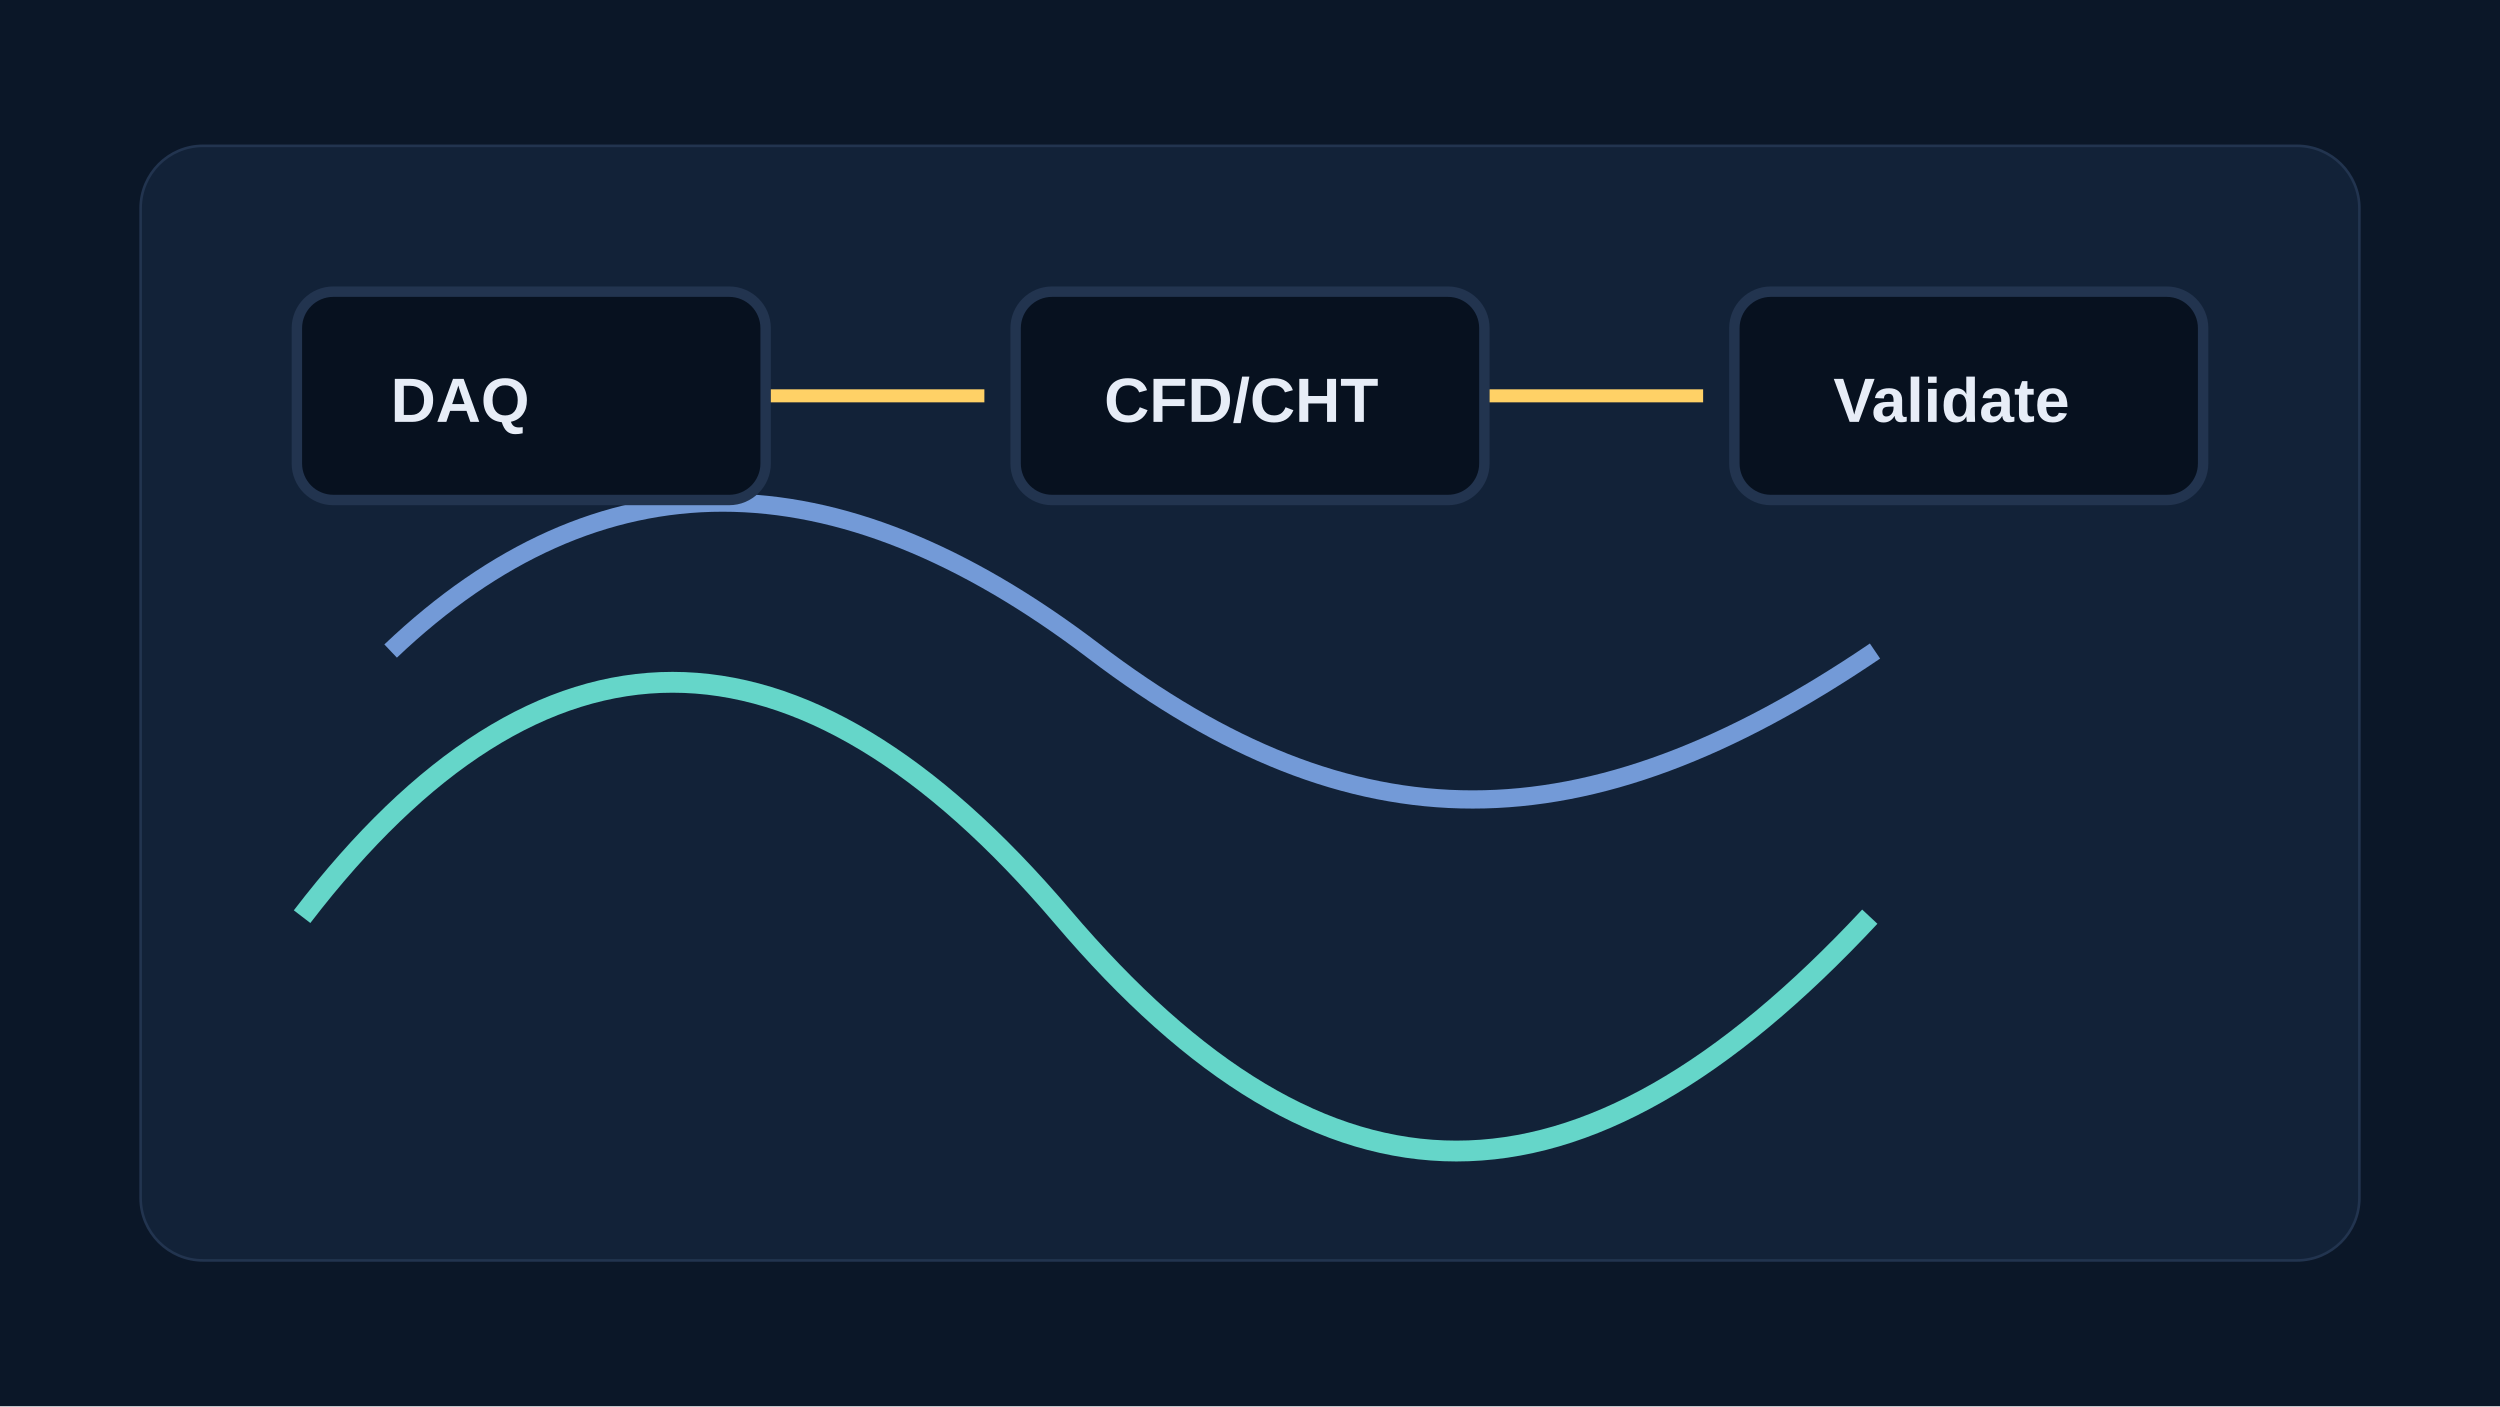
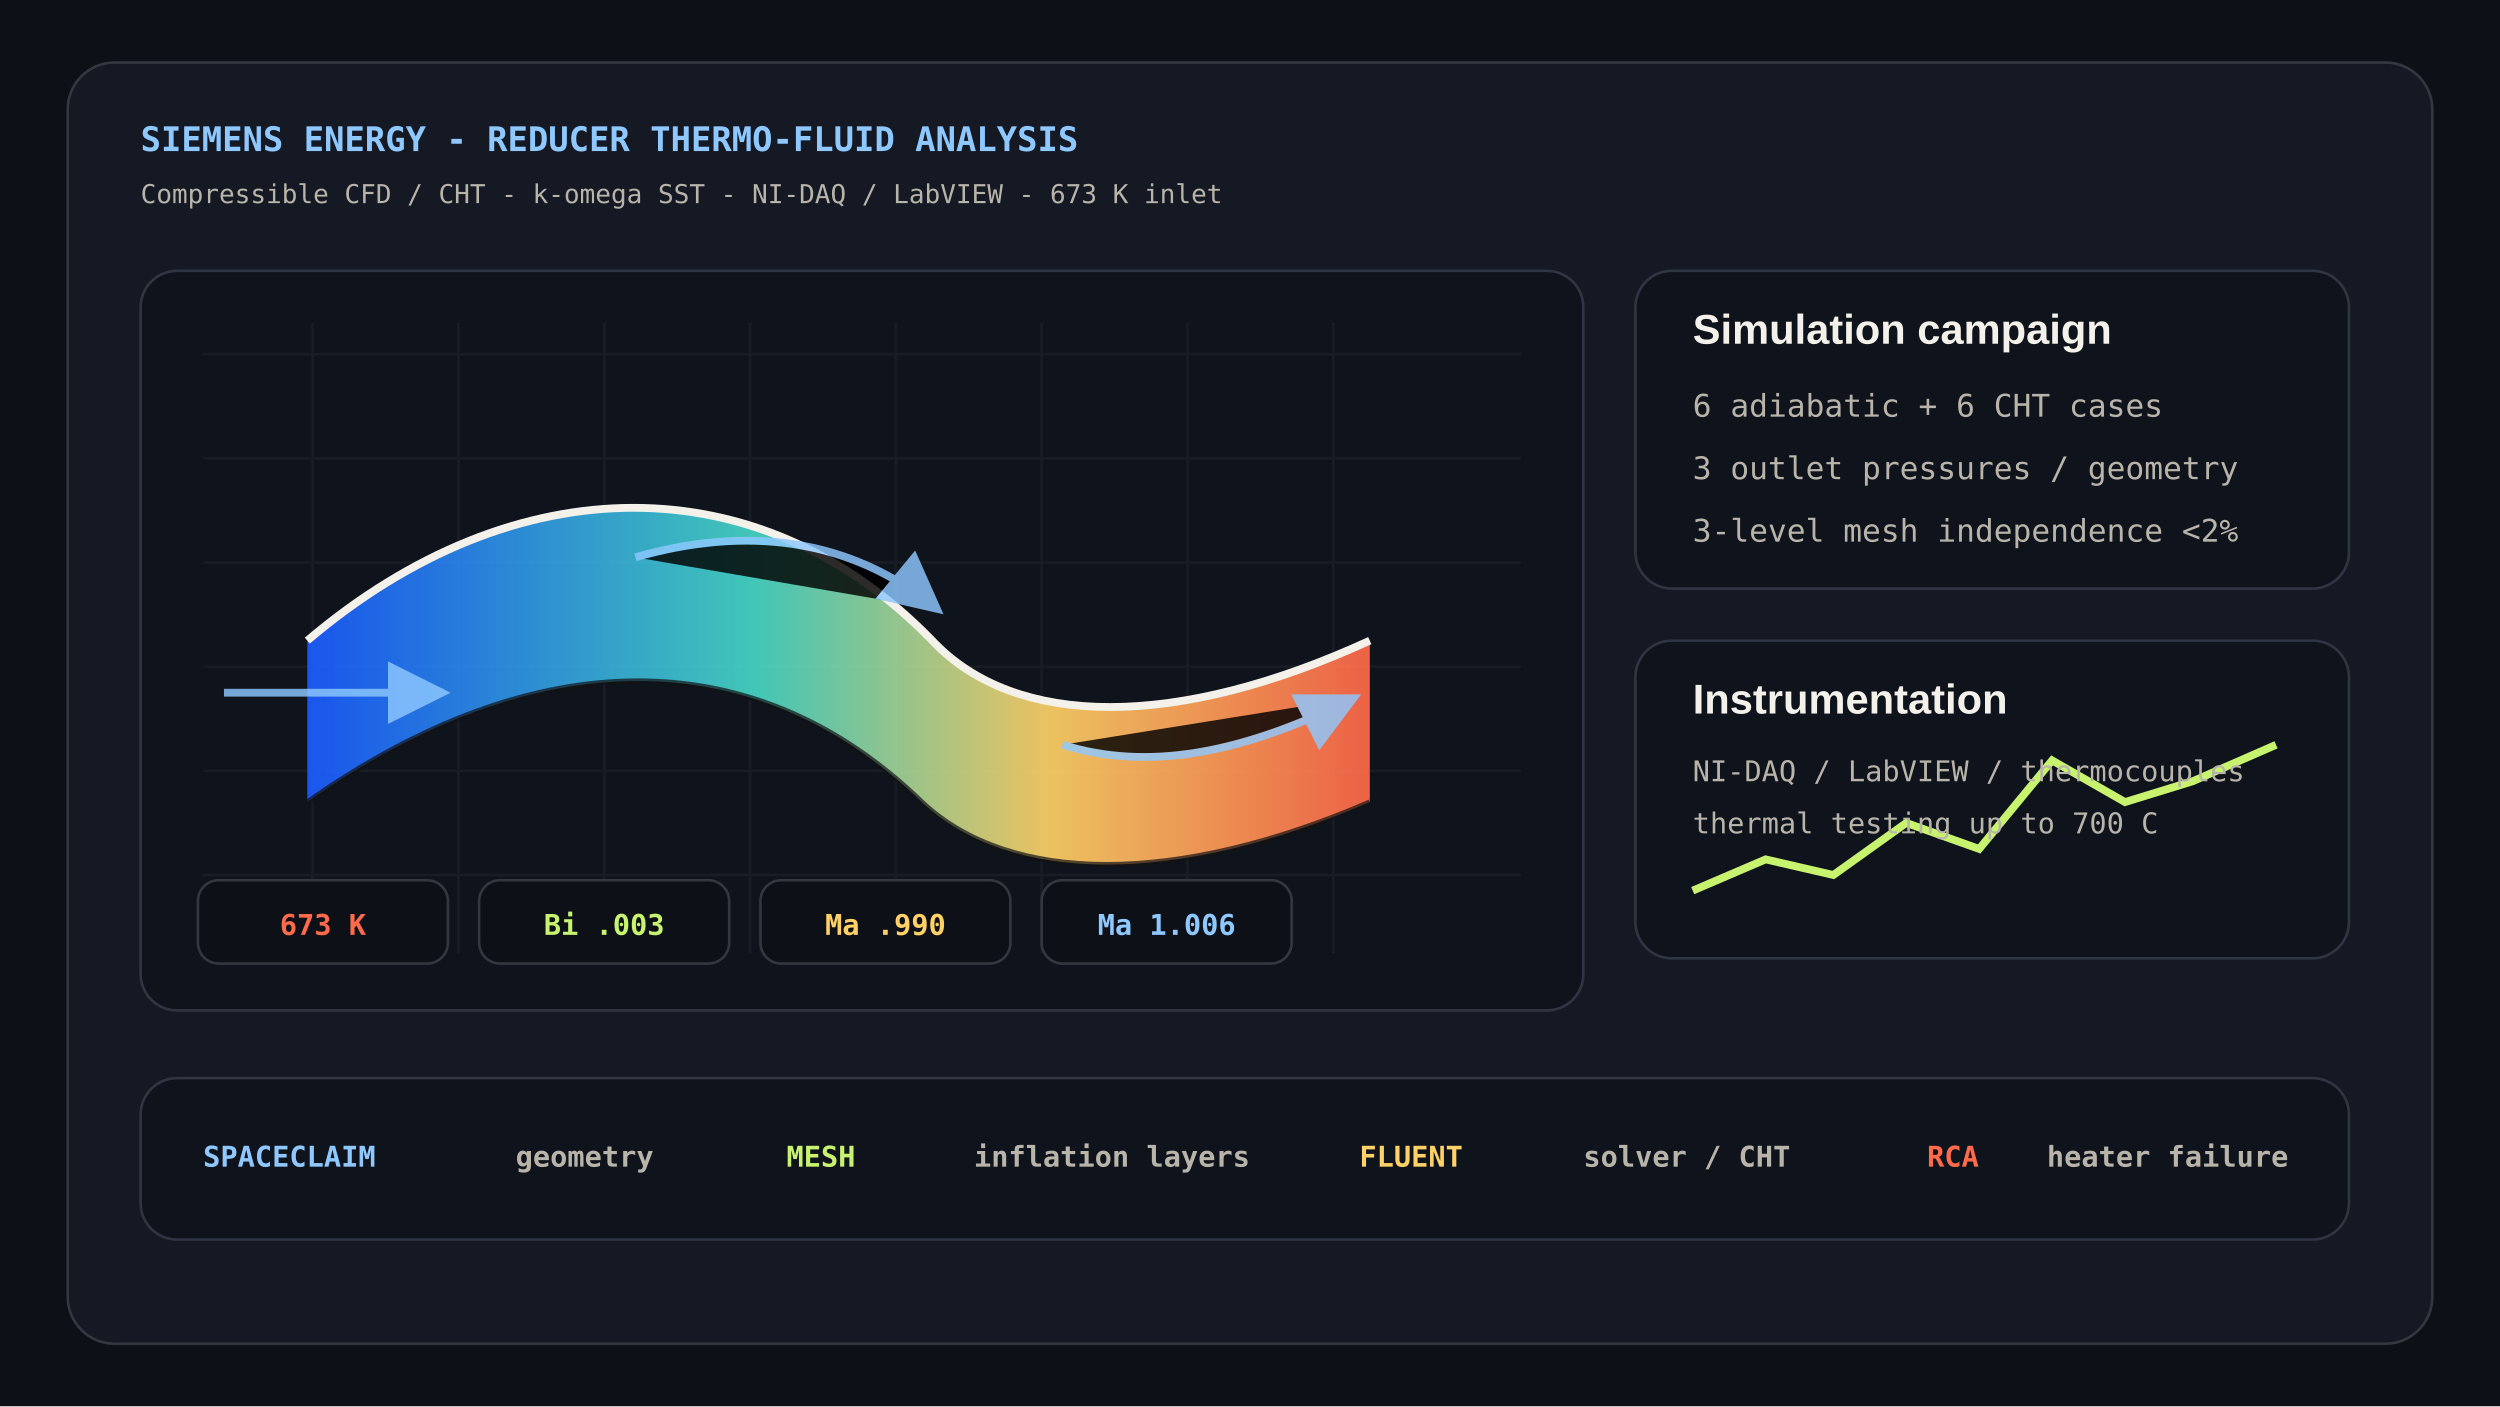
- <svg xmlns="http://www.w3.org/2000/svg" viewBox="0 0 960 540" role="img" aria-label="CFD and test validation workflow">
-   <rect width="960" height="540" fill="#0b1728" />
-   <rect x="54" y="56" width="852" height="428" rx="24" fill="#122238" stroke="#22344f" />
-   <path d="M116 352c92-120 190-120 292 0s198 120 310 0" fill="none" stroke="#65d6c9" stroke-width="8" />
-   <path d="M150 250c80-76 170-76 270 0s188 76 300 0" fill="none" stroke="#8bb8ff" stroke-width="7" opacity="0.8" />
-   <g fill="#07111f" stroke="#22344f" stroke-width="4">
-     <rect x="114" y="112" width="180" height="80" rx="14" />
-     <rect x="390" y="112" width="180" height="80" rx="14" />
-     <rect x="666" y="112" width="180" height="80" rx="14" />
+ <svg xmlns="http://www.w3.org/2000/svg" viewBox="0 0 960 540" role="img" aria-label="Gas turbine reducer CFD CHT and instrumentation dashboard">
+   <defs>
+     <linearGradient id="hot" x1="0" x2="1">
+       <stop offset="0" stop-color="#1b5cff" />
+       <stop offset="0.42" stop-color="#45d6c5" />
+       <stop offset="0.7" stop-color="#ffd166" />
+       <stop offset="1" stop-color="#ff6a4a" />
+     </linearGradient>
+     <marker id="arrow" markerWidth="8" markerHeight="8" refX="7" refY="4" orient="auto">
+       <path d="M0,0 L8,4 L0,8 Z" fill="#8ec8ff" />
+     </marker>
+   </defs>
+   <rect width="960" height="540" fill="#0d1016" />
+   <rect x="26" y="24" width="908" height="492" rx="18" fill="#141923" stroke="#343640" />
+   <text x="54" y="58" fill="#8ec8ff" font-family="ui-monospace,monospace" font-size="13" font-weight="700">SIEMENS ENERGY - REDUCER THERMO-FLUID ANALYSIS</text>
+   <text x="54" y="78" fill="#b9b4aa" font-family="ui-monospace,monospace" font-size="10">Compressible CFD / CHT - k-omega SST - NI-DAQ / LabVIEW - 673 K inlet</text>
+   <rect x="54" y="104" width="554" height="284" rx="14" fill="#0f131b" stroke="#2f3542" />
+   <g opacity="0.25" stroke="#343640" stroke-width="1">
+     <path d="M78 136h506M78 176h506M78 216h506M78 256h506M78 296h506M78 336h506" />
+     <path d="M120 124v242M176 124v242M232 124v242M288 124v242M344 124v242M400 124v242M456 124v242M512 124v242" />
  </g>
-   <text x="150" y="162" fill="#e7edf7" font-family="Arial, sans-serif" font-size="24" font-weight="700">DAQ</text>
-   <text x="424" y="162" fill="#e7edf7" font-family="Arial, sans-serif" font-size="24" font-weight="700">CFD/CHT</text>
-   <text x="704" y="162" fill="#e7edf7" font-family="Arial, sans-serif" font-size="24" font-weight="700">Validate</text>
-   <g stroke="#ffd166" stroke-width="5">
-     <path d="M296 152h82" />
-     <path d="M572 152h82" />
+   <path d="M118 246 C198 178 292 178 358 246 C390 280 452 280 526 246 L526 308 C452 340 388 340 354 308 C290 246 206 246 118 308 Z" fill="url(#hot)" opacity="0.92" />
+   <path d="M118 246 C198 178 292 178 358 246 C390 280 452 280 526 246" fill="none" stroke="#f4f1ea" stroke-width="3" />
+   <path d="M118 308 C206 246 290 246 354 308 C388 340 452 340 526 308" fill="none" stroke="#111114" stroke-width="2" opacity="0.7" />
+   <g stroke="#8ec8ff" stroke-width="3" marker-end="url(#arrow)" opacity="0.82">
+     <path d="M86 266h84" />
+     <path d="M244 214c42-12 82-8 116 20" />
+     <path d="M408 286c32 10 68 4 112-18" />
+   </g>
+   <g fill="#0d1016" stroke="#343640">
+     <rect x="76" y="338" width="96" height="32" rx="8" />
+     <rect x="184" y="338" width="96" height="32" rx="8" />
+     <rect x="292" y="338" width="96" height="32" rx="8" />
+     <rect x="400" y="338" width="96" height="32" rx="8" />
+   </g>
+   <g font-family="ui-monospace,monospace" font-size="11" font-weight="700" text-anchor="middle">
+     <text x="124" y="359" fill="#ff6a4a">673 K</text>
+     <text x="232" y="359" fill="#c7f36f">Bi .003</text>
+     <text x="340" y="359" fill="#ffd166">Ma .990</text>
+     <text x="448" y="359" fill="#8ec8ff">Ma 1.006</text>
+   </g>
+   <rect x="628" y="104" width="274" height="122" rx="14" fill="#0f131b" stroke="#2f3542" />
+   <text x="650" y="132" fill="#f4f1ea" font-family="IBM Plex Sans,Arial,sans-serif" font-size="16" font-weight="700">Simulation campaign</text>
+   <g font-family="ui-monospace,monospace" font-size="12" fill="#b9b4aa">
+     <text x="650" y="160">6 adiabatic + 6 CHT cases</text>
+     <text x="650" y="184">3 outlet pressures / geometry</text>
+     <text x="650" y="208">3-level mesh independence &lt;2%</text>
+   </g>
+   <rect x="628" y="246" width="274" height="122" rx="14" fill="#0f131b" stroke="#2f3542" />
+   <text x="650" y="274" fill="#f4f1ea" font-family="IBM Plex Sans,Arial,sans-serif" font-size="16" font-weight="700">Instrumentation</text>
+   <polyline points="650,342 678,330 704,336 732,316 760,326 788,292 816,308 842,300 874,286" fill="none" stroke="#c7f36f" stroke-width="3" />
+   <g font-family="ui-monospace,monospace" font-size="11" fill="#b9b4aa">
+     <text x="650" y="300">NI-DAQ / LabVIEW / thermocouples</text>
+     <text x="650" y="320">thermal testing up to 700 C</text>
+   </g>
+   <rect x="54" y="414" width="848" height="62" rx="14" fill="#0f131b" stroke="#2f3542" />
+   <g font-family="ui-monospace,monospace" font-size="11" font-weight="700">
+     <text x="78" y="448" fill="#8ec8ff">SPACECLAIM</text>
+     <text x="198" y="448" fill="#b9b4aa">geometry</text>
+     <text x="302" y="448" fill="#c7f36f">MESH</text>
+     <text x="374" y="448" fill="#b9b4aa">inflation layers</text>
+     <text x="522" y="448" fill="#ffd166">FLUENT</text>
+     <text x="608" y="448" fill="#b9b4aa">solver / CHT</text>
+     <text x="740" y="448" fill="#ff6a4a">RCA</text>
+     <text x="786" y="448" fill="#b9b4aa">heater failure</text>
  </g>
</svg>
